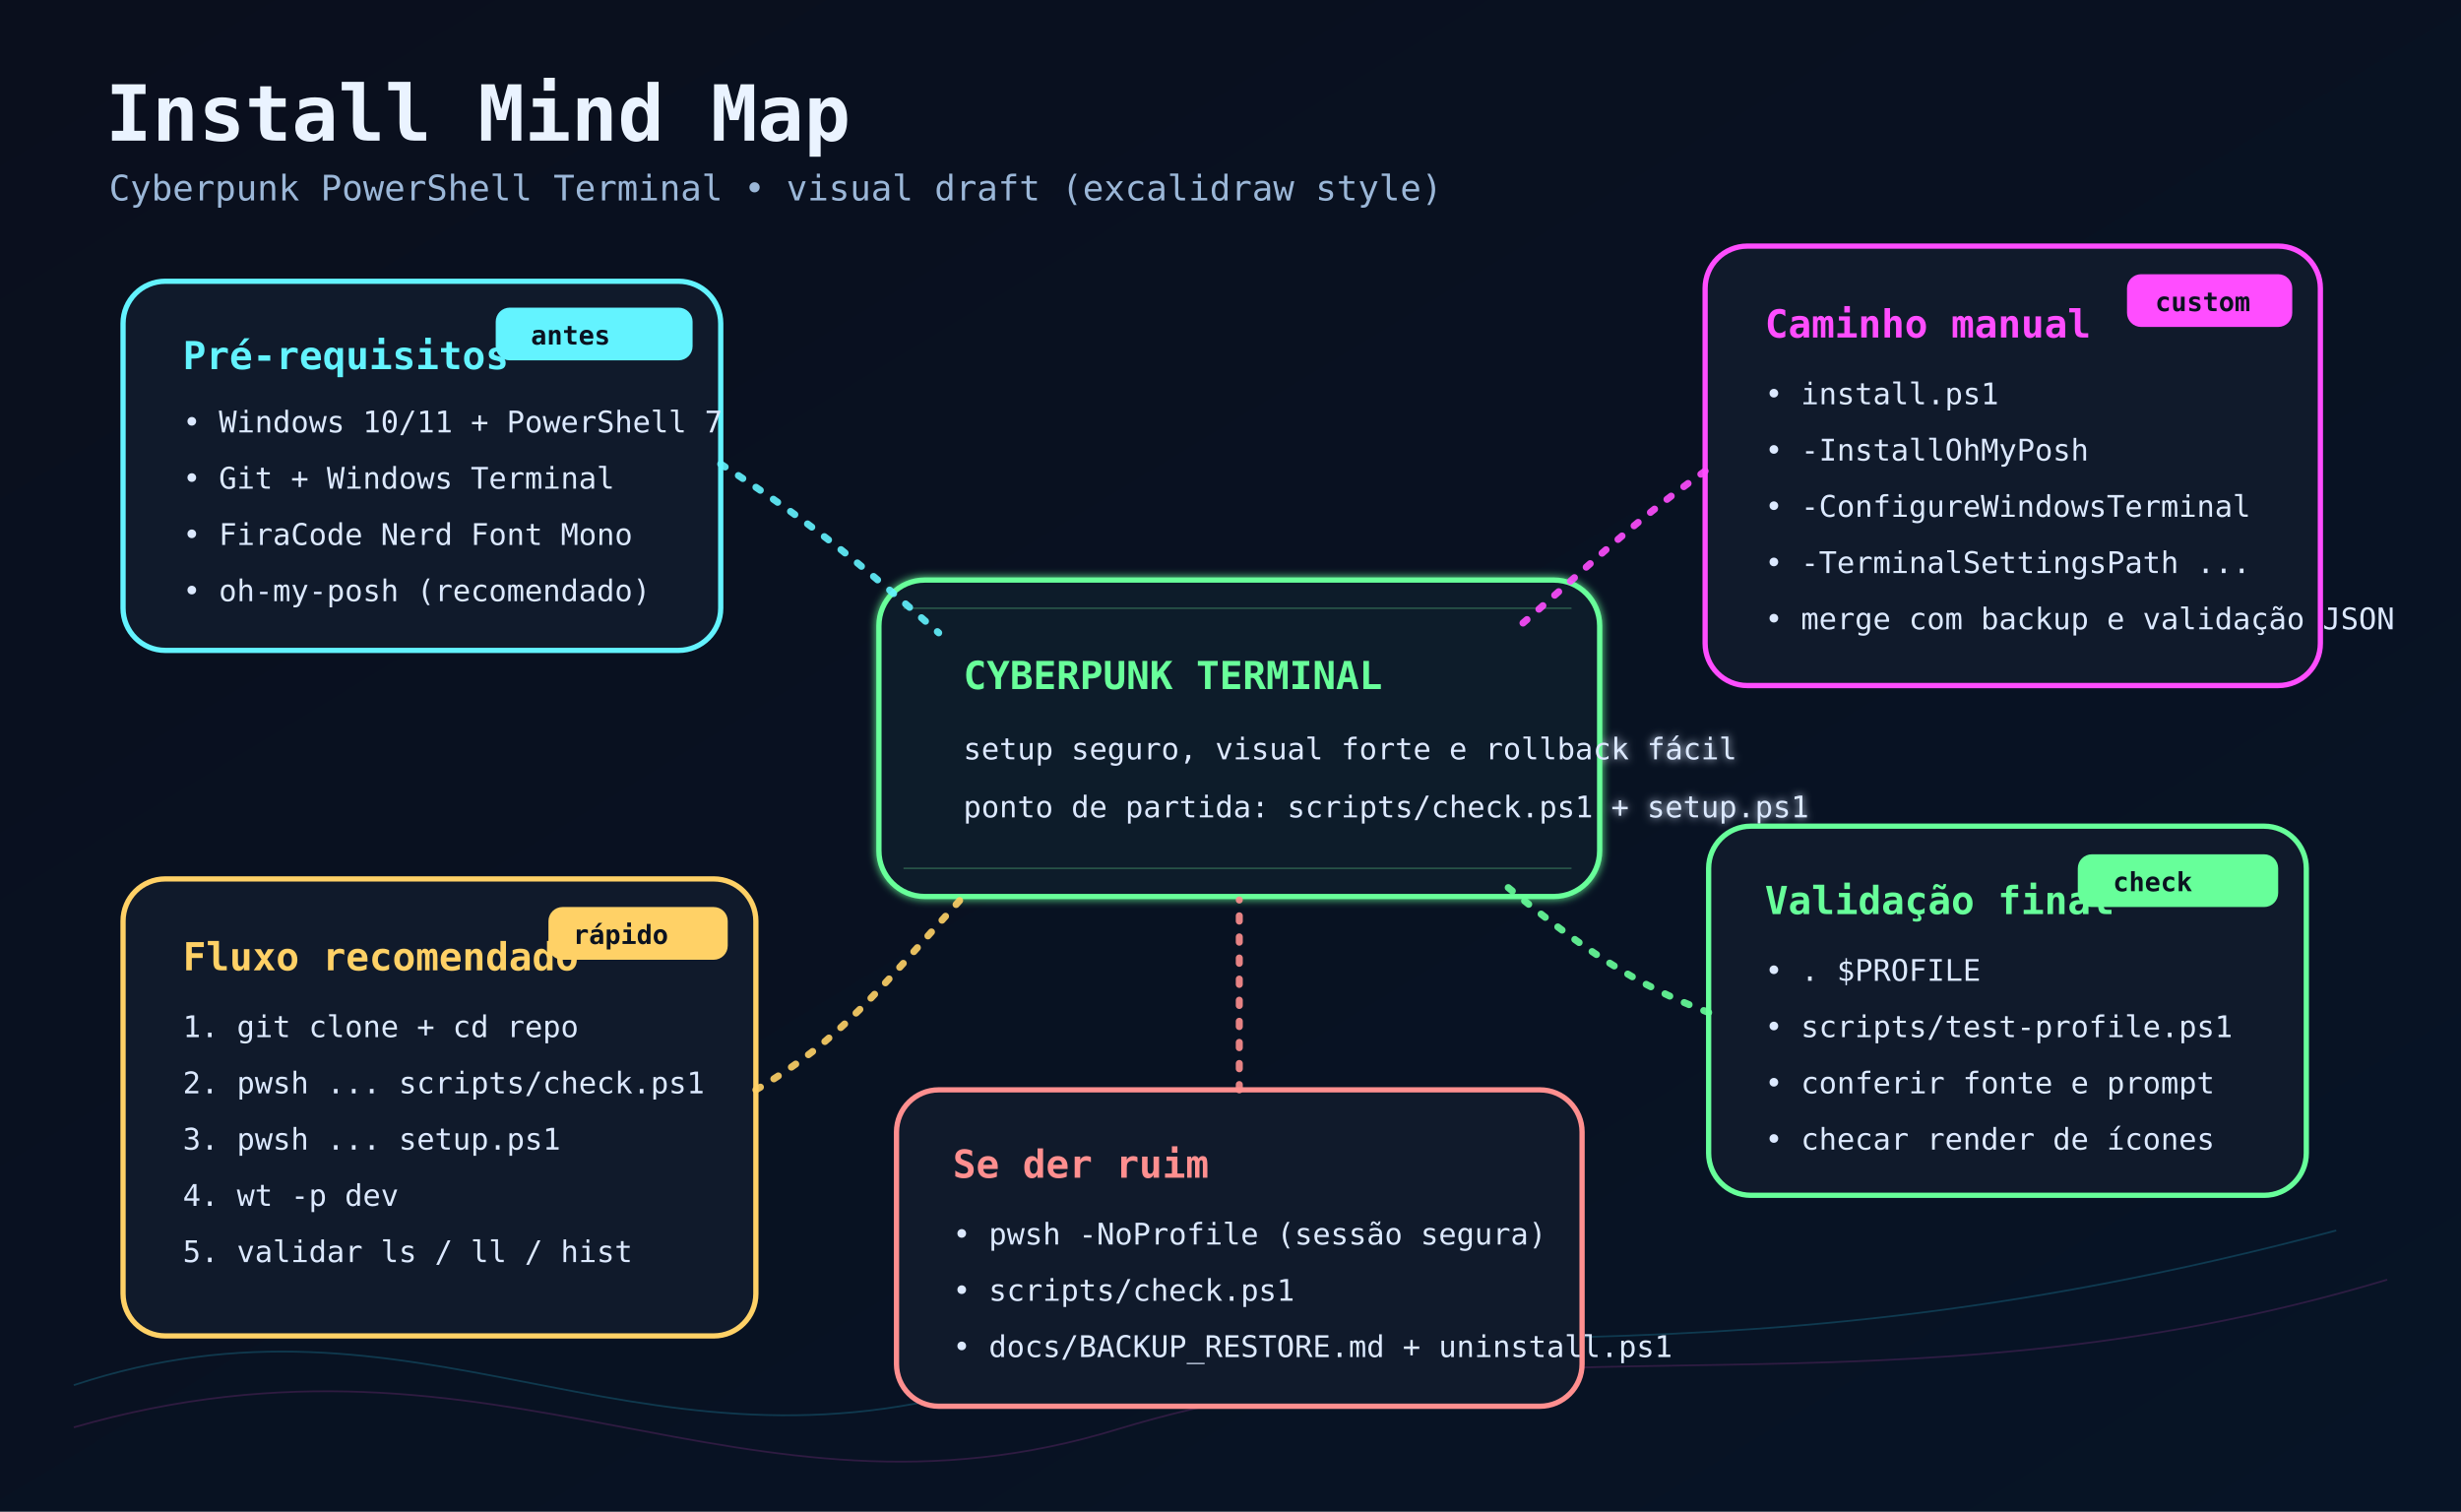
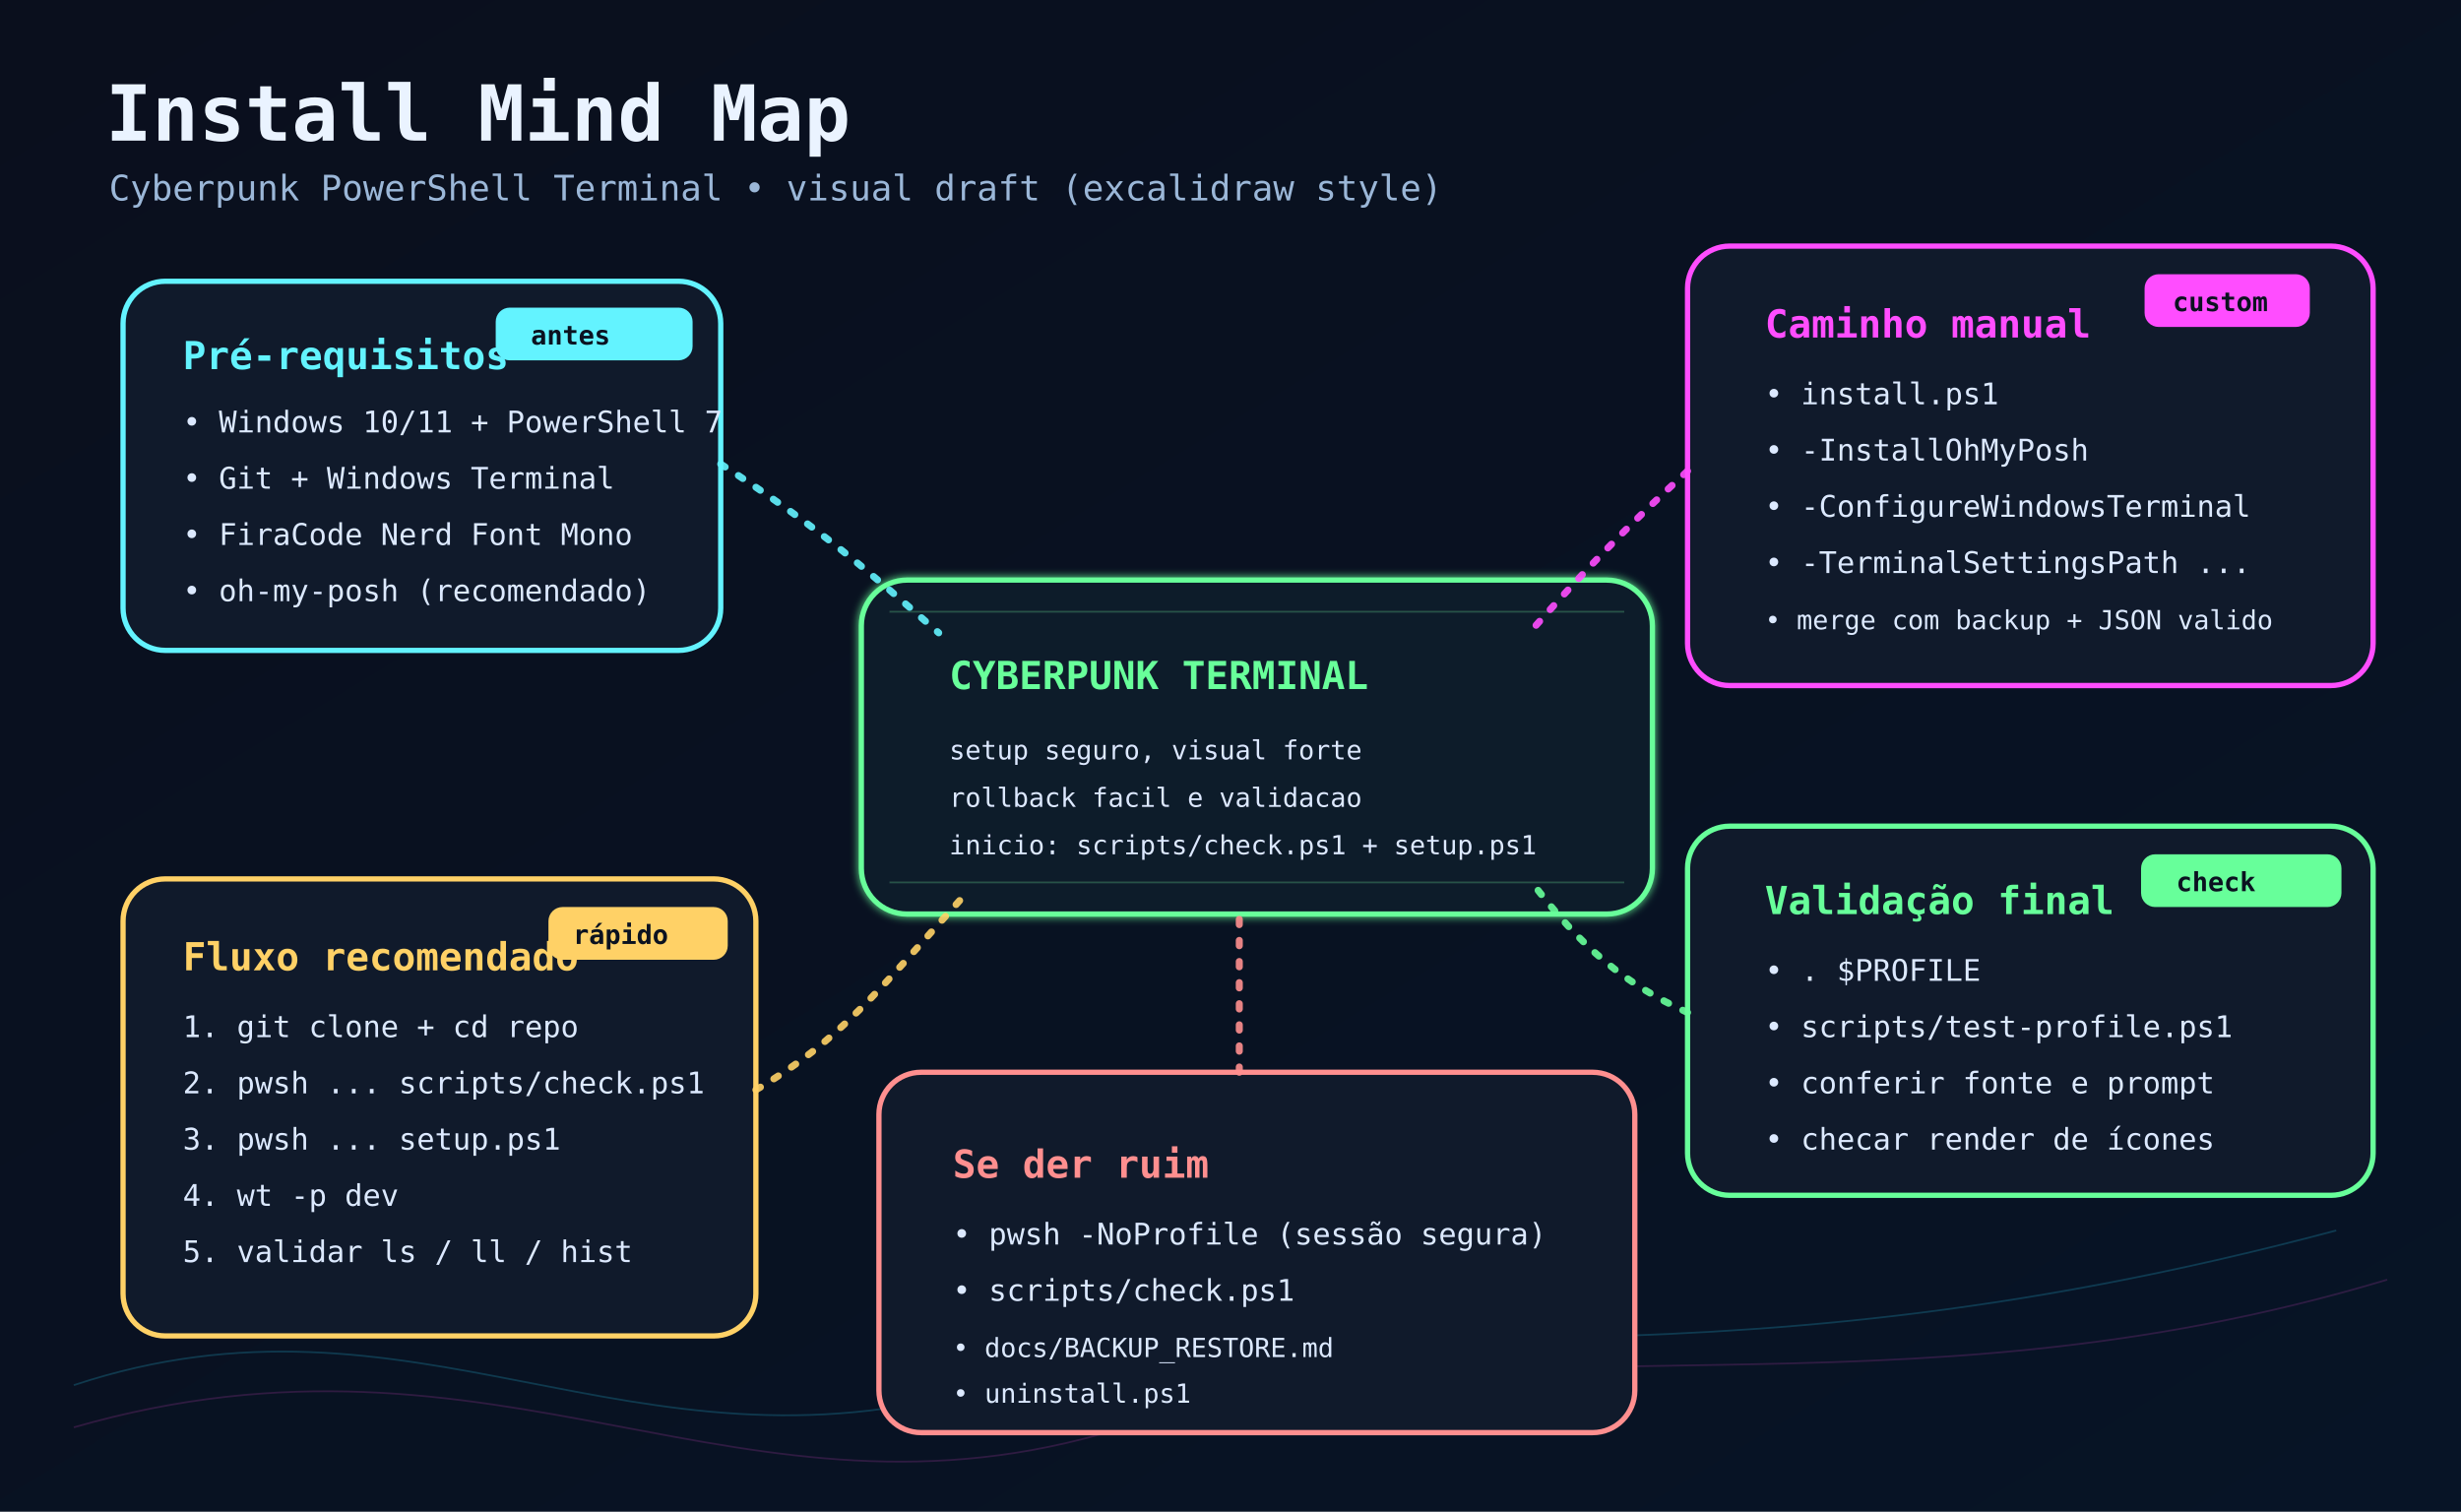
<svg xmlns="http://www.w3.org/2000/svg" width="1400" height="860" viewBox="0 0 1400 860" role="img" aria-labelledby="title desc">
  <defs>
    <linearGradient id="bg" x1="0" y1="0" x2="1" y2="1">
      <stop offset="0" stop-color="#0a0f1d" />
      <stop offset="1" stop-color="#071426" />
    </linearGradient>
    <filter id="softGlow" x="-30%" y="-30%" width="160%" height="160%">
      <feGaussianBlur stdDeviation="2.5" result="b" />
      <feMerge>
        <feMergeNode in="b" />
        <feMergeNode in="SourceGraphic" />
      </feMerge>
    </filter>
    <style>
      .title { font: 800 44px "Cascadia Code", "Fira Code", Consolas, monospace; fill: #eaf3ff; }
      .subtitle { font: 500 20px "Cascadia Code", "Fira Code", Consolas, monospace; fill: #9bb7d8; }
      .node-title { font: 700 22px "Cascadia Code", "Fira Code", Consolas, monospace; }
      .node-text { font: 500 17px "Cascadia Code", "Fira Code", Consolas, monospace; fill: #dce9ff; }
+       .node-text-sm { font: 500 15px "Cascadia Code", "Fira Code", Consolas, monospace; fill: #dce9ff; }
      .tag { font: 700 15px "Cascadia Code", "Fira Code", Consolas, monospace; fill: #0b1220; }
      .stroke-hand { stroke-linecap: round; stroke-linejoin: round; stroke-width: 3; fill: #101a2b; }
      .wire { fill: none; stroke-width: 4; stroke-linecap: round; stroke-dasharray: 3 9; opacity: 0.9; }
    </style>
  </defs>
  <rect width="1400" height="860" fill="url(#bg)" />
  <path d="M42 788 C235 724 359 846 557 790 C770 732 950 801 1329 700" stroke="#2bd8ff" opacity="0.2" fill="none" />
  <path d="M42 812 C285 742 421 879 636 813 C863 744 1075 813 1358 728" stroke="#ff4de3" opacity="0.16" fill="none" />
  <text x="60" y="80" class="title">Install Mind Map</text>
  <text x="62" y="114" class="subtitle">Cyberpunk PowerShell Terminal • visual draft (excalidraw style)</text>
  <g filter="url(#softGlow)">
-     <rect x="500" y="330" width="410" height="180" rx="26" class="stroke-hand" stroke="#67ff9a" />
-     <path d="M514 346 L894 346 M514 494 L894 494" stroke="#67ff9a" opacity="0.25" />
-     <text x="548" y="392" class="node-title" fill="#67ff9a">CYBERPUNK TERMINAL</text>
-     <text x="548" y="432" class="node-text">setup seguro, visual forte e rollback fácil</text>
-     <text x="548" y="465" class="node-text">ponto de partida: scripts/check.ps1 + setup.ps1</text>
+     <rect x="490" y="330" width="450" height="190" rx="26" class="stroke-hand" stroke="#67ff9a" />
+     <path d="M506 348 L924 348 M506 502 L924 502" stroke="#67ff9a" opacity="0.25" />
+     <text x="540" y="392" class="node-title" fill="#67ff9a">CYBERPUNK TERMINAL</text>
+     <text x="540" y="432" class="node-text-sm">setup seguro, visual forte</text>
+     <text x="540" y="459" class="node-text-sm">rollback facil e validacao</text>
+     <text x="540" y="486" class="node-text-sm">inicio: scripts/check.ps1 + setup.ps1</text>
  </g>
  <g>
    <rect x="70" y="160" width="340" height="210" rx="24" class="stroke-hand" stroke="#63f3ff" />
    <text x="104" y="210" class="node-title" fill="#63f3ff">Pré-requisitos</text>
    <text x="104" y="246" class="node-text">• Windows 10/11 + PowerShell 7</text>
    <text x="104" y="278" class="node-text">• Git + Windows Terminal</text>
    <text x="104" y="310" class="node-text">• FiraCode Nerd Font Mono</text>
    <text x="104" y="342" class="node-text">• oh-my-posh (recomendado)</text>
    <rect x="282" y="175" width="112" height="30" rx="8" fill="#63f3ff" />
    <text x="302" y="196" class="tag">antes</text>
  </g>
  <g>
    <rect x="70" y="500" width="360" height="260" rx="24" class="stroke-hand" stroke="#ffd166" />
    <text x="104" y="552" class="node-title" fill="#ffd166">Fluxo recomendado</text>
    <text x="104" y="590" class="node-text">1. git clone + cd repo</text>
    <text x="104" y="622" class="node-text">2. pwsh ... scripts/check.ps1</text>
    <text x="104" y="654" class="node-text">3. pwsh ... setup.ps1</text>
    <text x="104" y="686" class="node-text">4. wt -p dev</text>
    <text x="104" y="718" class="node-text">5. validar ls / ll / hist</text>
    <rect x="312" y="516" width="102" height="30" rx="8" fill="#ffd166" />
    <text x="326" y="537" class="tag">rápido</text>
  </g>
  <g>
-     <rect x="970" y="140" width="350" height="250" rx="24" class="stroke-hand" stroke="#ff4dff" />
+     <rect x="960" y="140" width="390" height="250" rx="24" class="stroke-hand" stroke="#ff4dff" />
    <text x="1004" y="192" class="node-title" fill="#ff4dff">Caminho manual</text>
    <text x="1004" y="230" class="node-text">• install.ps1</text>
    <text x="1004" y="262" class="node-text">• -InstallOhMyPosh</text>
    <text x="1004" y="294" class="node-text">• -ConfigureWindowsTerminal</text>
    <text x="1004" y="326" class="node-text">• -TerminalSettingsPath ...</text>
-     <text x="1004" y="358" class="node-text">• merge com backup e validação JSON</text>
-     <rect x="1210" y="156" width="94" height="30" rx="8" fill="#ff4dff" />
-     <text x="1226" y="177" class="tag">custom</text>
+     <text x="1004" y="358" class="node-text-sm">• merge com backup + JSON valido</text>
+     <rect x="1220" y="156" width="94" height="30" rx="8" fill="#ff4dff" />
+     <text x="1236" y="177" class="tag">custom</text>
  </g>
  <g>
-     <rect x="972" y="470" width="340" height="210" rx="24" class="stroke-hand" stroke="#67ff9a" />
+     <rect x="960" y="470" width="390" height="210" rx="24" class="stroke-hand" stroke="#67ff9a" />
    <text x="1004" y="520" class="node-title" fill="#67ff9a">Validação final</text>
    <text x="1004" y="558" class="node-text">• . $PROFILE</text>
    <text x="1004" y="590" class="node-text">• scripts/test-profile.ps1</text>
    <text x="1004" y="622" class="node-text">• conferir fonte e prompt</text>
    <text x="1004" y="654" class="node-text">• checar render de ícones</text>
-     <rect x="1182" y="486" width="114" height="30" rx="8" fill="#67ff9a" />
-     <text x="1202" y="507" class="tag">check</text>
+     <rect x="1218" y="486" width="114" height="30" rx="8" fill="#67ff9a" />
+     <text x="1238" y="507" class="tag">check</text>
  </g>
  <g>
-     <rect x="510" y="620" width="390" height="180" rx="24" class="stroke-hand" stroke="#ff8f8f" />
+     <rect x="500" y="610" width="430" height="205" rx="24" class="stroke-hand" stroke="#ff8f8f" />
    <text x="542" y="670" class="node-title" fill="#ff8f8f">Se der ruim</text>
    <text x="542" y="708" class="node-text">• pwsh -NoProfile (sessão segura)</text>
    <text x="542" y="740" class="node-text">• scripts/check.ps1</text>
-     <text x="542" y="772" class="node-text">• docs/BACKUP_RESTORE.md + uninstall.ps1</text>
+     <text x="542" y="772" class="node-text-sm">• docs/BACKUP_RESTORE.md</text>
+     <text x="542" y="798" class="node-text-sm">• uninstall.ps1</text>
  </g>
  <path class="wire" stroke="#63f3ff" d="M410 264 C466 300 494 325 534 360" />
  <path class="wire" stroke="#ffd166" d="M430 620 C478 592 500 563 548 510" />
-   <path class="wire" stroke="#ff4dff" d="M970 268 C925 300 902 324 860 360" />
-   <path class="wire" stroke="#67ff9a" d="M972 576 C930 560 900 540 852 500" />
-   <path class="wire" stroke="#ff8f8f" d="M705 620 C705 590 705 553 705 512" />
+   <path class="wire" stroke="#ff4dff" d="M960 268 C925 300 902 324 870 360" />
+   <path class="wire" stroke="#67ff9a" d="M960 576 C925 560 900 540 870 500" />
+   <path class="wire" stroke="#ff8f8f" d="M705 610 C705 585 705 552 705 522" />
</svg>
